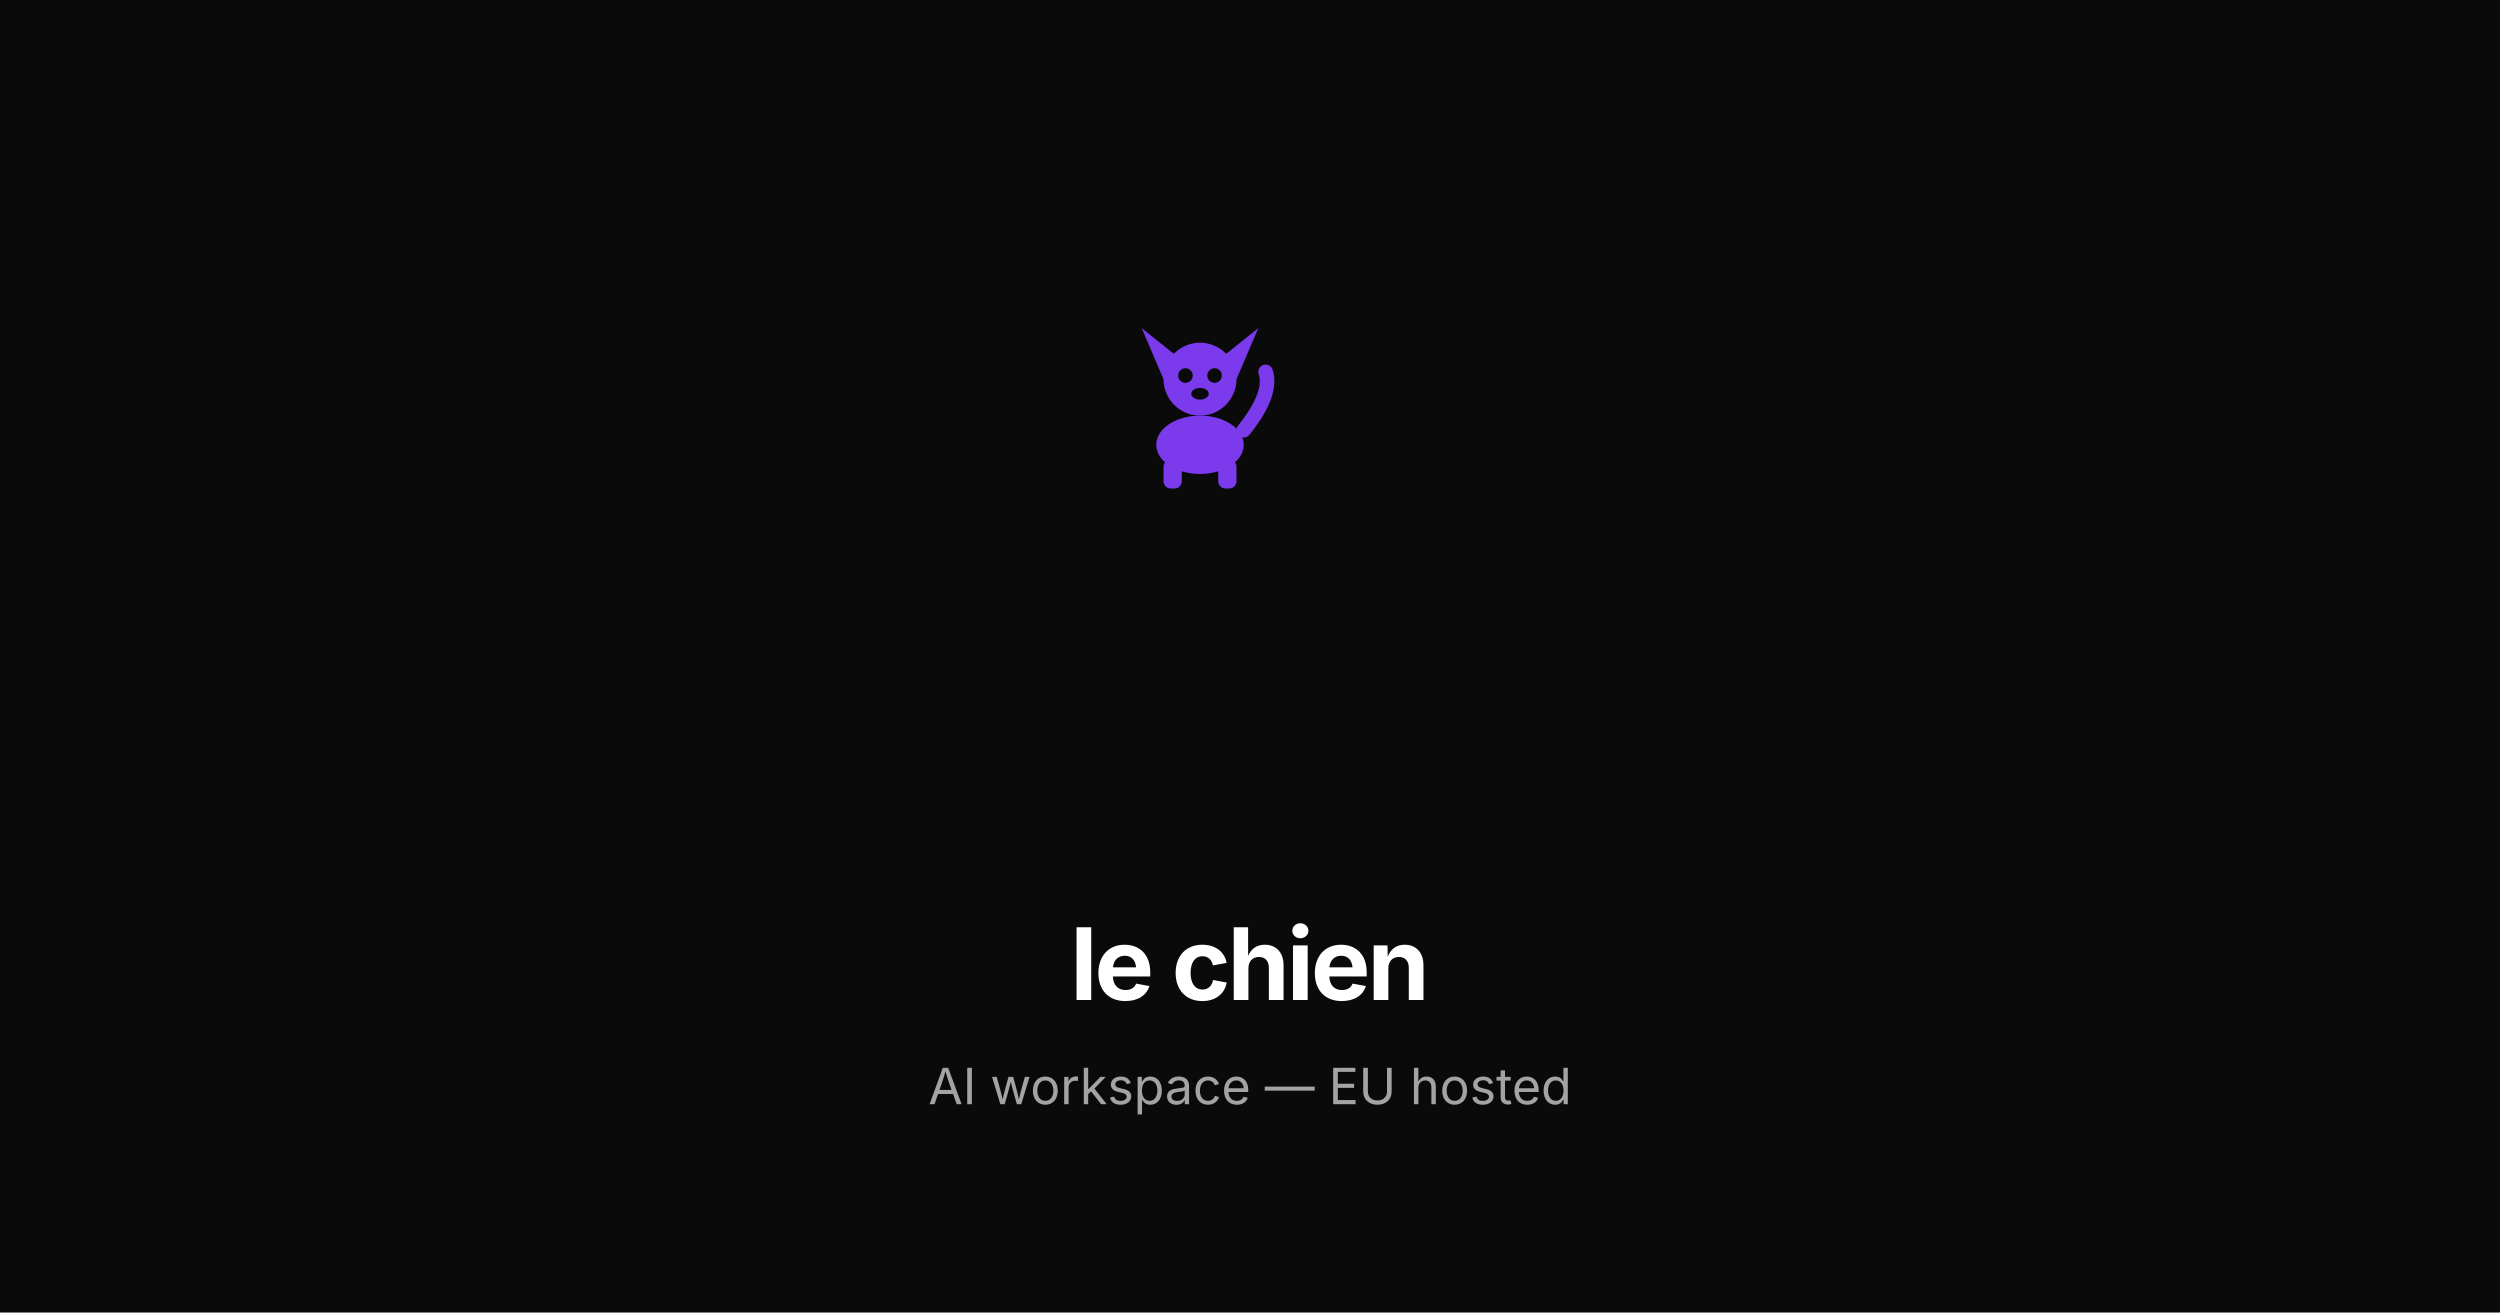
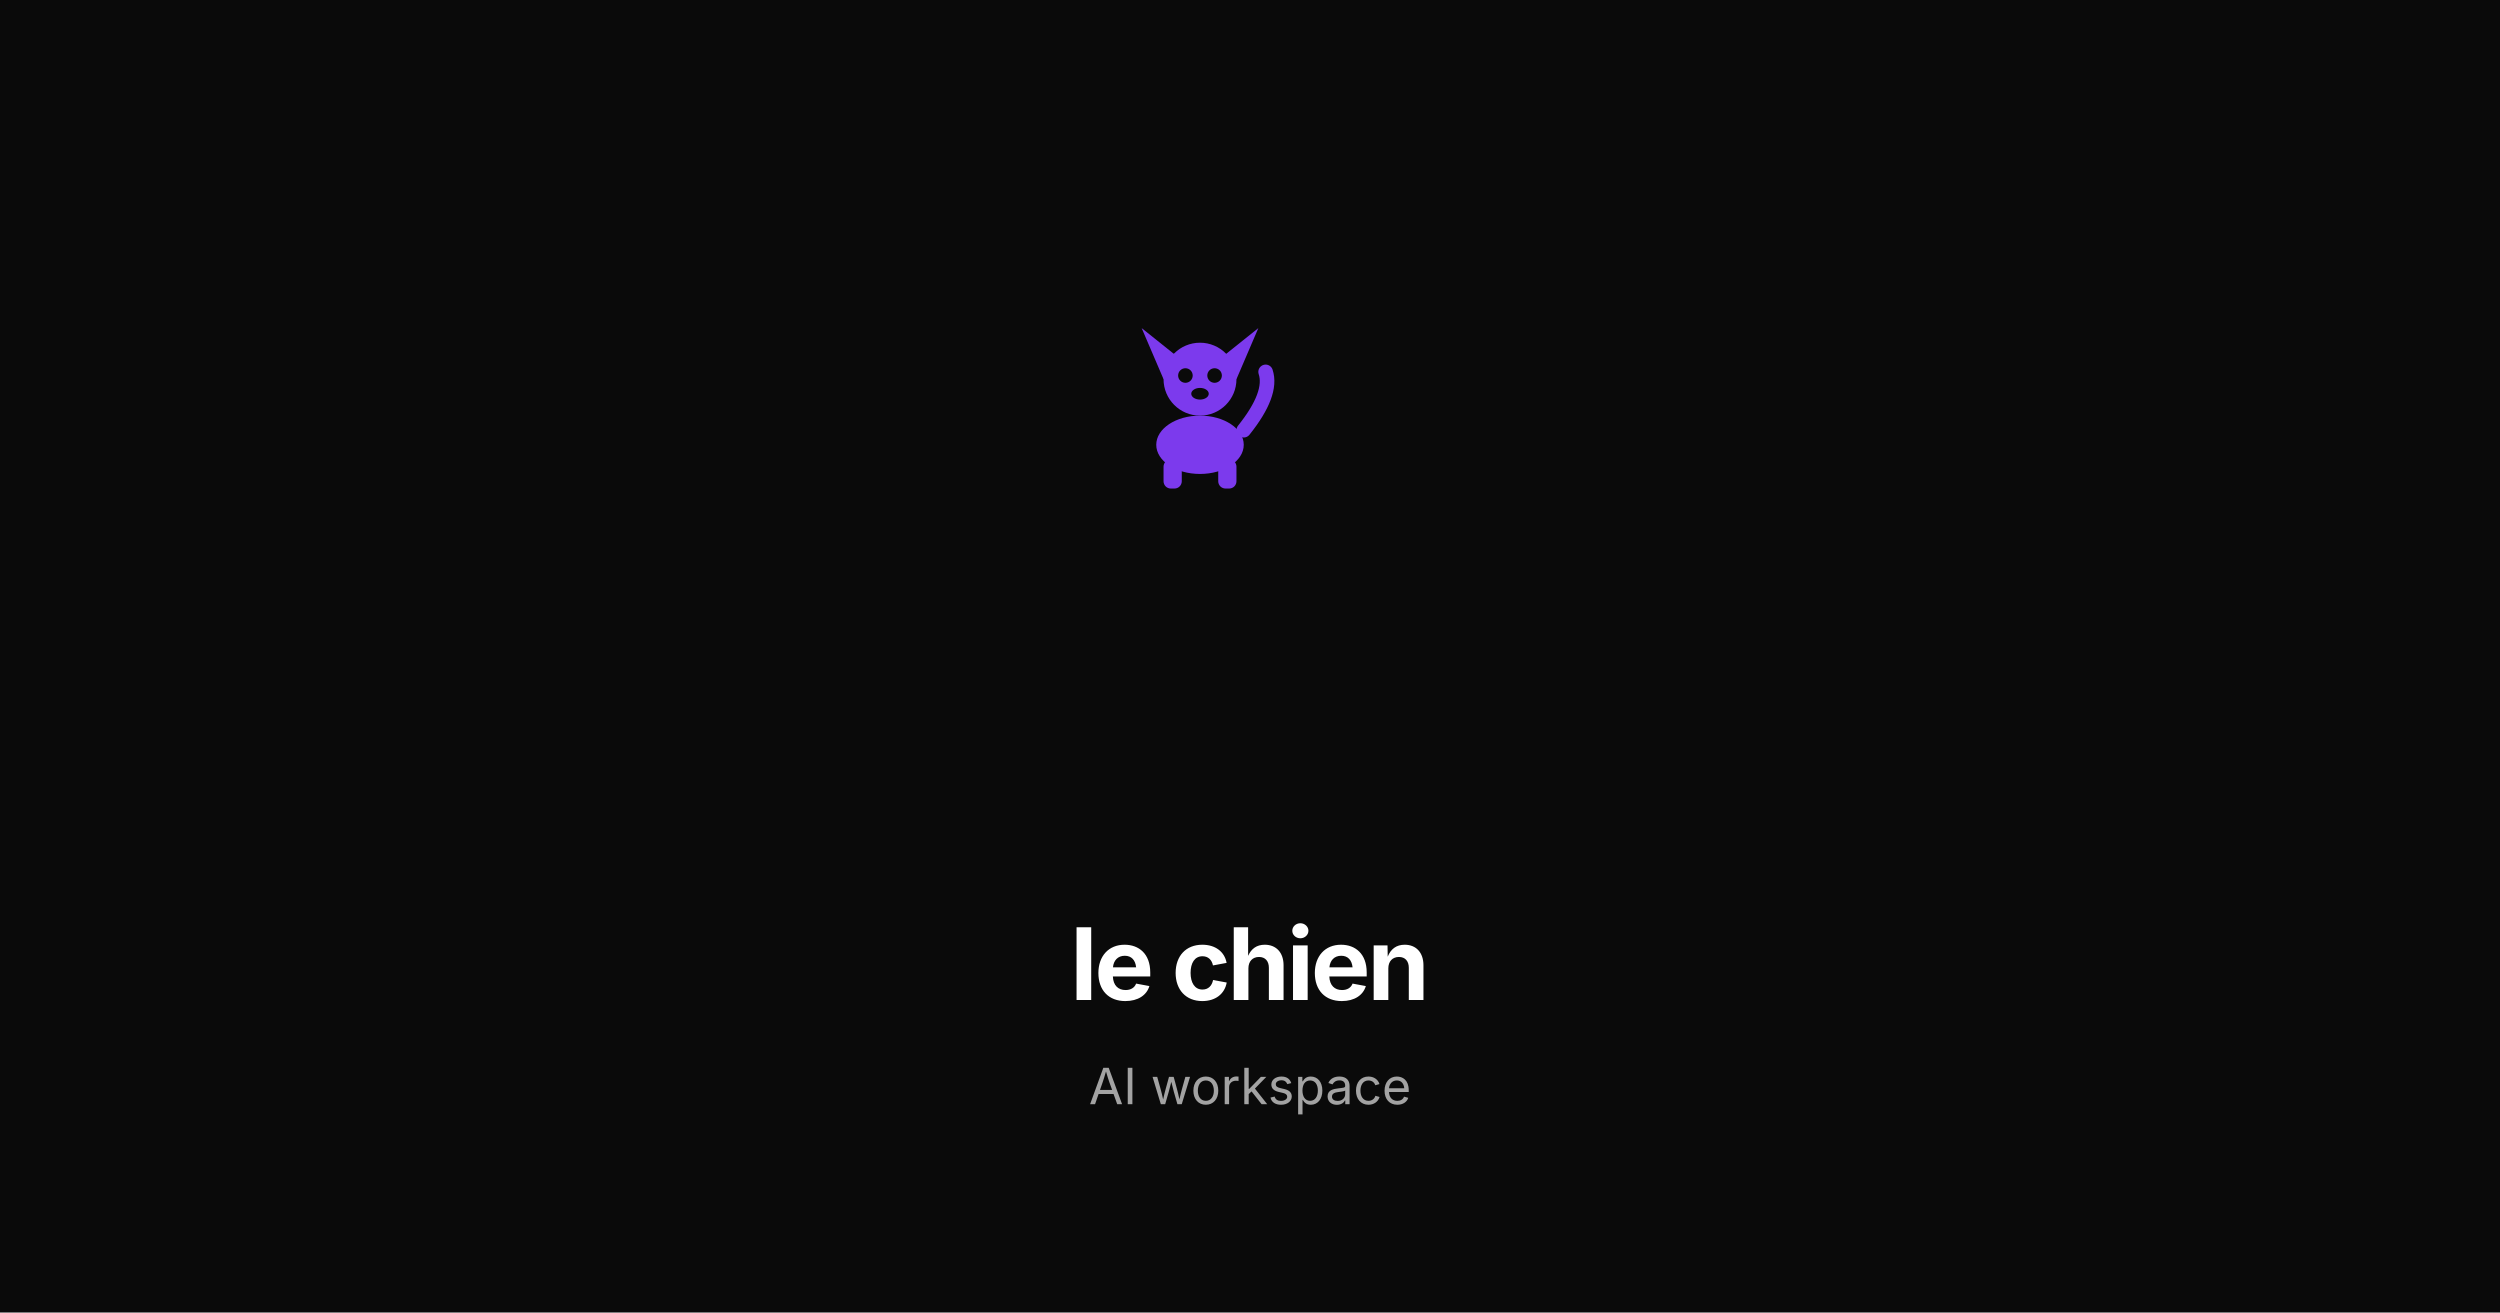
<svg xmlns="http://www.w3.org/2000/svg" width="1200" height="630" viewBox="0 0 1200 630">
  <rect width="1200" height="630" fill="#0a0a0a" />
  <g transform="translate(520, 140) scale(3.5)" fill="#7c3aed">
    <circle cx="16" cy="12" r="5" />
    <path d="M11 12 L8 5 L13 9 Z" />
    <path d="M21 12 L24 5 L19 9 Z" />
    <ellipse cx="16" cy="21" rx="6" ry="4" />
    <rect x="11" y="23" width="2.5" height="4" rx="1" />
    <rect x="18.5" y="23" width="2.5" height="4" rx="1" />
    <path d="M22 19 Q26 14 25 11" stroke="#7c3aed" stroke-width="2" stroke-linecap="round" fill="none" />
  </g>
  <g transform="translate(520, 140) scale(3.5)">
    <circle cx="14" cy="11.5" r="1" fill="#0a0a0a" />
    <circle cx="18" cy="11.5" r="1" fill="#0a0a0a" />
    <ellipse cx="16" cy="14" rx="1.2" ry="0.8" fill="#0a0a0a" />
  </g>
  <text x="600" y="480" text-anchor="middle" font-family="system-ui, -apple-system, sans-serif" font-weight="700" font-size="48" fill="white" letter-spacing="-0.03em">le chien</text>
-   <text x="600" y="530" text-anchor="middle" font-family="system-ui, -apple-system, sans-serif" font-weight="400" font-size="24" fill="#a3a3a3">AI workspace — EU hosted</text>
+   <text x="600" y="530" text-anchor="middle" font-family="system-ui, -apple-system, sans-serif" font-weight="400" font-size="24" fill="#a3a3a3">AI workspace</text>
</svg>
